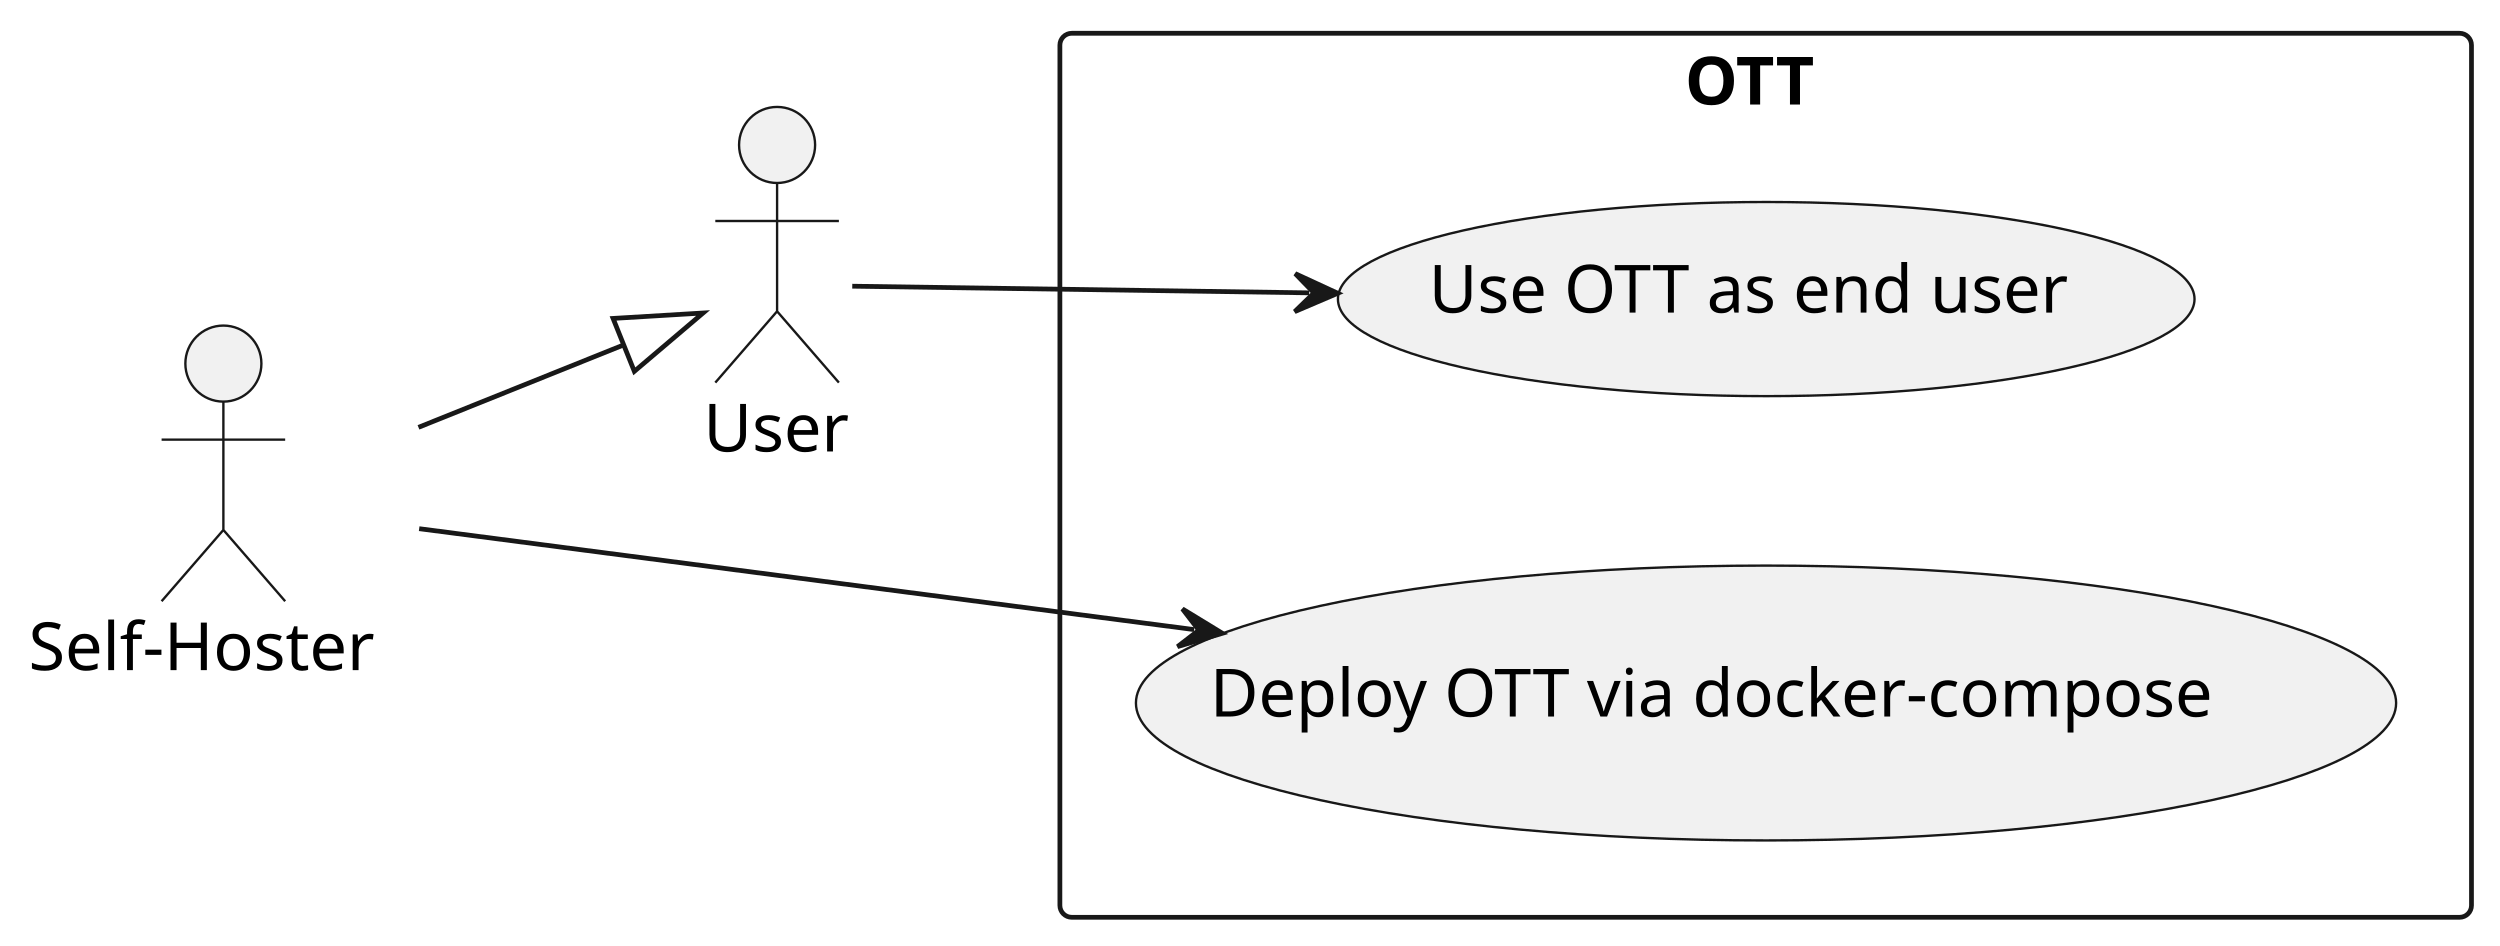
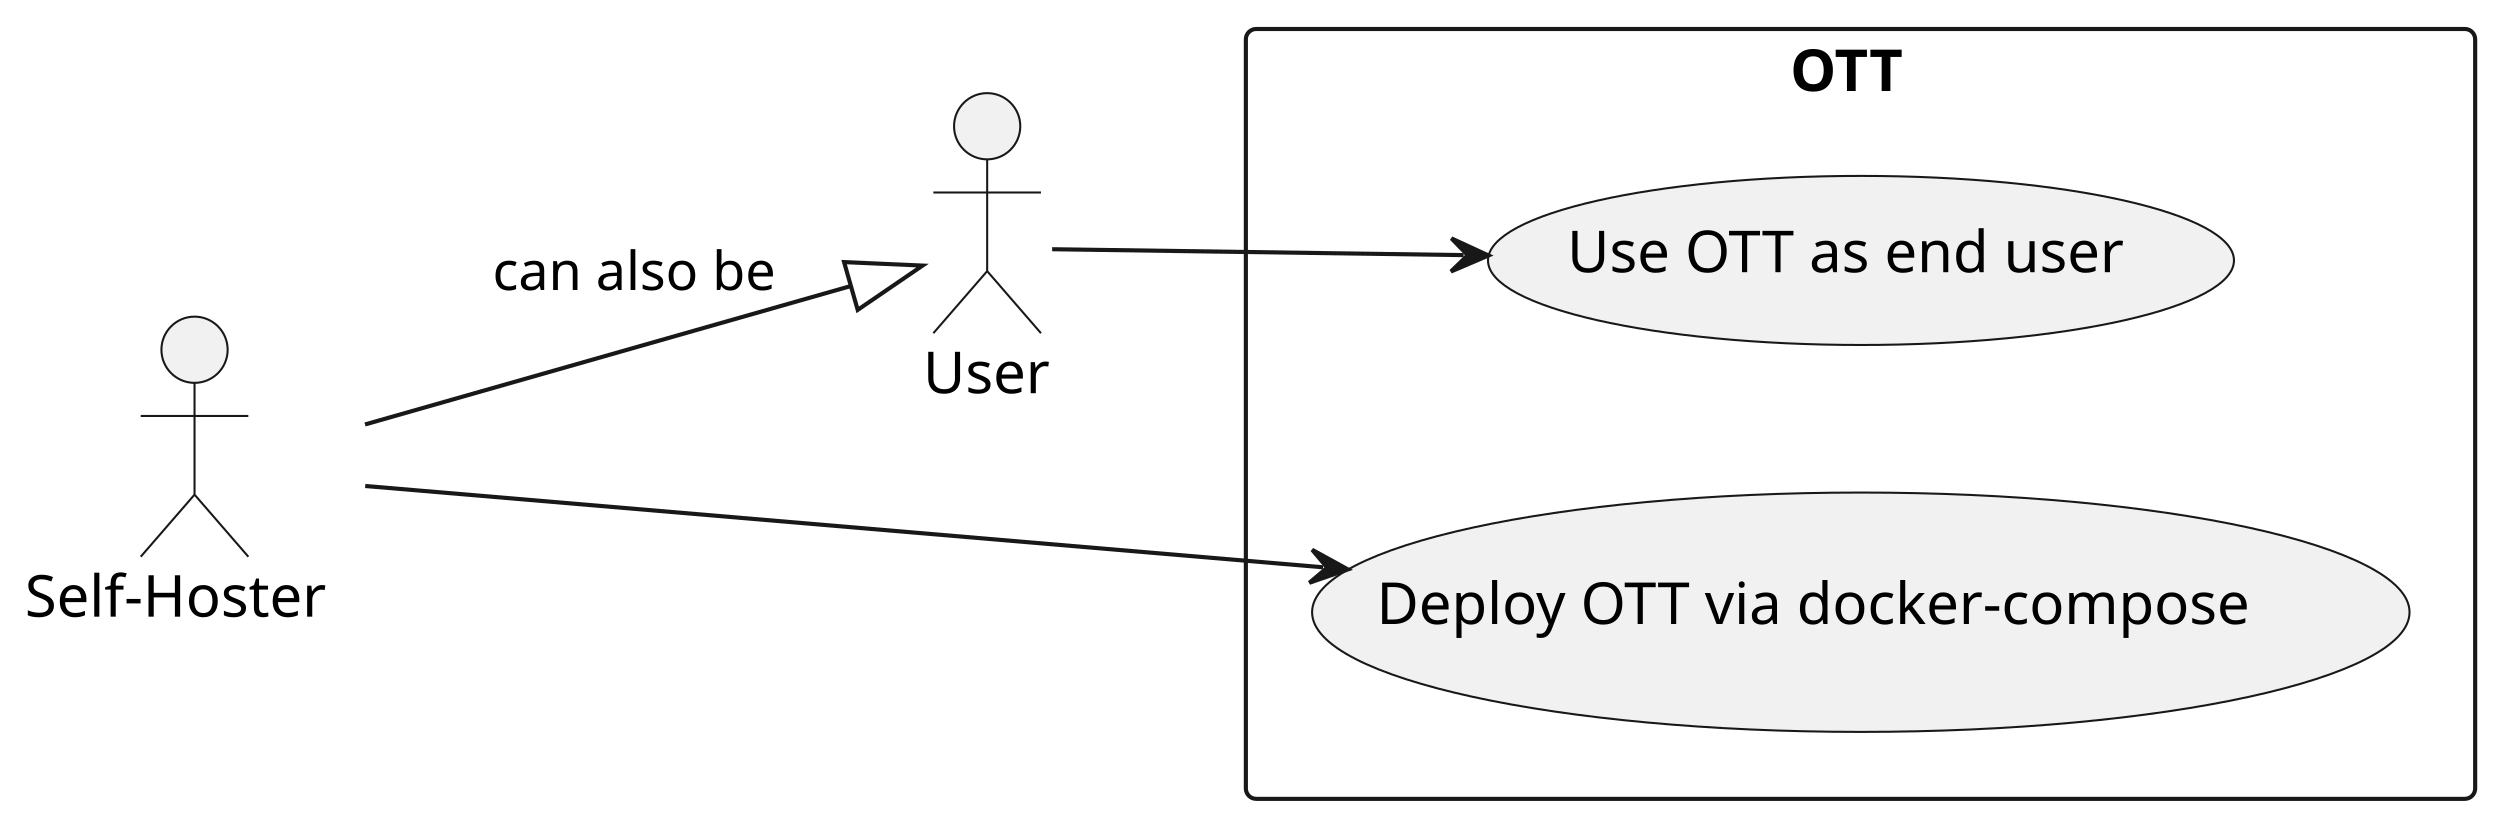
- <svg xmlns="http://www.w3.org/2000/svg" contentStyleType="text/css" height="199px" preserveAspectRatio="none" style="width:526px;height:199px;background:#FFFFFF;" version="1.1" viewBox="0 0 526 199" width="526px" zoomAndPan="magnify">
+ <svg xmlns="http://www.w3.org/2000/svg" contentStyleType="text/css" height="199px" preserveAspectRatio="none" style="width:604px;height:199px;background:#FFFFFF;" version="1.1" viewBox="0 0 604 199" width="604px" zoomAndPan="magnify">
  <defs />
  <g>
    <g id="cluster_OTT">
-       <rect fill="none" height="186" rx="2.5" ry="2.5" style="stroke:#181818;stroke-width:1.0;" width="297" x="223" y="7" />
-       <text fill="#000000" font-family="sans-serif" font-size="14" font-weight="bold" lengthAdjust="spacing" textLength="34" x="354.5" y="21.995">OTT</text>
+       <rect fill="none" height="186" rx="2.5" ry="2.5" style="stroke:#181818;stroke-width:1.0;" width="297" x="301" y="7" />
+       <text fill="#000000" font-family="sans-serif" font-size="14" font-weight="bold" lengthAdjust="spacing" textLength="34" x="432.5" y="21.995">OTT</text>
    </g>
    <g id="elem_UC1">
-       <ellipse cx="371.572" cy="147.914" fill="#F1F1F1" rx="132.572" ry="28.914" style="stroke:#181818;stroke-width:0.5;" />
-       <text fill="#000000" font-family="sans-serif" font-size="14" lengthAdjust="spacing" textLength="234" x="254.572" y="150.761">Deploy OTT via docker-compose</text>
+       <ellipse cx="449.572" cy="147.914" fill="#F1F1F1" rx="132.572" ry="28.914" style="stroke:#181818;stroke-width:0.5;" />
+       <text fill="#000000" font-family="sans-serif" font-size="14" lengthAdjust="spacing" textLength="234" x="332.572" y="150.761">Deploy OTT via docker-compose</text>
    </g>
    <g id="elem_UC2">
-       <ellipse cx="371.614" cy="62.923" fill="#F1F1F1" rx="90.114" ry="20.423" style="stroke:#181818;stroke-width:0.5;" />
-       <text fill="#000000" font-family="sans-serif" font-size="14" lengthAdjust="spacing" textLength="142" x="300.614" y="65.77">Use OTT as end user</text>
+       <ellipse cx="449.614" cy="62.923" fill="#F1F1F1" rx="90.114" ry="20.423" style="stroke:#181818;stroke-width:0.5;" />
+       <text fill="#000000" font-family="sans-serif" font-size="14" lengthAdjust="spacing" textLength="142" x="378.614" y="65.77">Use OTT as end user</text>
    </g>
    <g id="elem_hoster">
-       <ellipse cx="47" cy="76.5" fill="#F1F1F1" rx="8" ry="8" style="stroke:#181818;stroke-width:0.5;" />
-       <path d="M47,84.5 L47,111.5 M34,92.5 L60,92.5 M47,111.5 L34,126.5 M47,111.5 L60,126.5 " fill="none" style="stroke:#181818;stroke-width:0.5;" />
-       <text fill="#000000" font-family="sans-serif" font-size="14" lengthAdjust="spacing" textLength="82" x="6" y="140.995">Self-Hoster</text>
+       <ellipse cx="47" cy="84.5" fill="#F1F1F1" rx="8" ry="8" style="stroke:#181818;stroke-width:0.5;" />
+       <path d="M47,92.5 L47,119.5 M34,100.5 L60,100.5 M47,119.5 L34,134.5 M47,119.5 L60,134.5 " fill="none" style="stroke:#181818;stroke-width:0.5;" />
+       <text fill="#000000" font-family="sans-serif" font-size="14" lengthAdjust="spacing" textLength="82" x="6" y="148.995">Self-Hoster</text>
    </g>
    <g id="elem_user">
-       <ellipse cx="163.5" cy="30.5" fill="#F1F1F1" rx="8" ry="8" style="stroke:#181818;stroke-width:0.5;" />
-       <path d="M163.5,38.5 L163.5,65.5 M150.5,46.5 L176.5,46.5 M163.5,65.5 L150.5,80.5 M163.5,65.5 L176.5,80.5 " fill="none" style="stroke:#181818;stroke-width:0.5;" />
-       <text fill="#000000" font-family="sans-serif" font-size="14" lengthAdjust="spacing" textLength="31" x="148" y="94.995">User</text>
+       <ellipse cx="238.5" cy="30.5" fill="#F1F1F1" rx="8" ry="8" style="stroke:#181818;stroke-width:0.5;" />
+       <path d="M238.5,38.5 L238.5,65.5 M225.5,46.5 L251.5,46.5 M238.5,65.5 L225.5,80.5 M238.5,65.5 L251.5,80.5 " fill="none" style="stroke:#181818;stroke-width:0.5;" />
+       <text fill="#000000" font-family="sans-serif" font-size="14" lengthAdjust="spacing" textLength="31" x="223" y="94.995">User</text>
    </g>
    <g id="link_hoster_UC1">
-       <path d="M88.193,111.234 C130.321,116.721 192.479,124.816 251.243,132.469 " fill="none" id="hoster-to-UC1" style="stroke:#181818;stroke-width:1.0;" />
-       <polygon fill="#181818" points="257.193,133.244,248.785,128.115,252.235,132.598,247.752,136.048,257.193,133.244" style="stroke:#181818;stroke-width:1.0;" />
+       <path d="M88.235,117.416 C143.281,122.089 238.508,130.173 319.67,137.063 " fill="none" id="hoster-to-UC1" style="stroke:#181818;stroke-width:1.0;" />
+       <polygon fill="#181818" points="325.648,137.571,317.019,132.824,320.666,137.148,316.342,140.795,325.648,137.571" style="stroke:#181818;stroke-width:1.0;" />
    </g>
    <g id="link_hoster_user">
-       <path d="M88.046,89.911 C108.812,81.569 116.204,78.599 131.226,72.564 " fill="none" id="hoster-to-user" style="stroke:#181818;stroke-width:1.0;" />
-       <polygon fill="none" points="147.929,65.854,128.99,66.997,133.463,78.132,147.929,65.854" style="stroke:#181818;stroke-width:1.0;" />
+       <path d="M88.188,102.548 C130.342,90.536 177.042,77.228 205.575,69.097 " fill="none" id="hoster-to-user" style="stroke:#181818;stroke-width:1.0;" />
+       <polygon fill="none" points="222.886,64.164,203.931,63.327,207.22,74.867,222.886,64.164" style="stroke:#181818;stroke-width:1.0;" />
+       <text fill="#000000" font-family="sans-serif" font-size="13" lengthAdjust="spacing" textLength="73" x="119" y="70.067">can also be</text>
    </g>
    <g id="link_user_UC2">
-       <path d="M179.315,60.216 C200.856,60.529 236.514,61.049 275.459,61.616 " fill="none" id="user-to-UC2" style="stroke:#181818;stroke-width:1.0;" />
-       <polygon fill="#181818" points="281.458,61.703,272.517,57.572,276.459,61.63,272.401,65.572,281.458,61.703" style="stroke:#181818;stroke-width:1.0;" />
+       <path d="M254.196,60.211 C276.217,60.527 313.486,61.062 353.612,61.638 " fill="none" id="user-to-UC2" style="stroke:#181818;stroke-width:1.0;" />
+       <polygon fill="#181818" points="359.611,61.724,350.669,57.595,354.611,61.652,350.555,65.594,359.611,61.724" style="stroke:#181818;stroke-width:1.0;" />
    </g>
  </g>
</svg>
